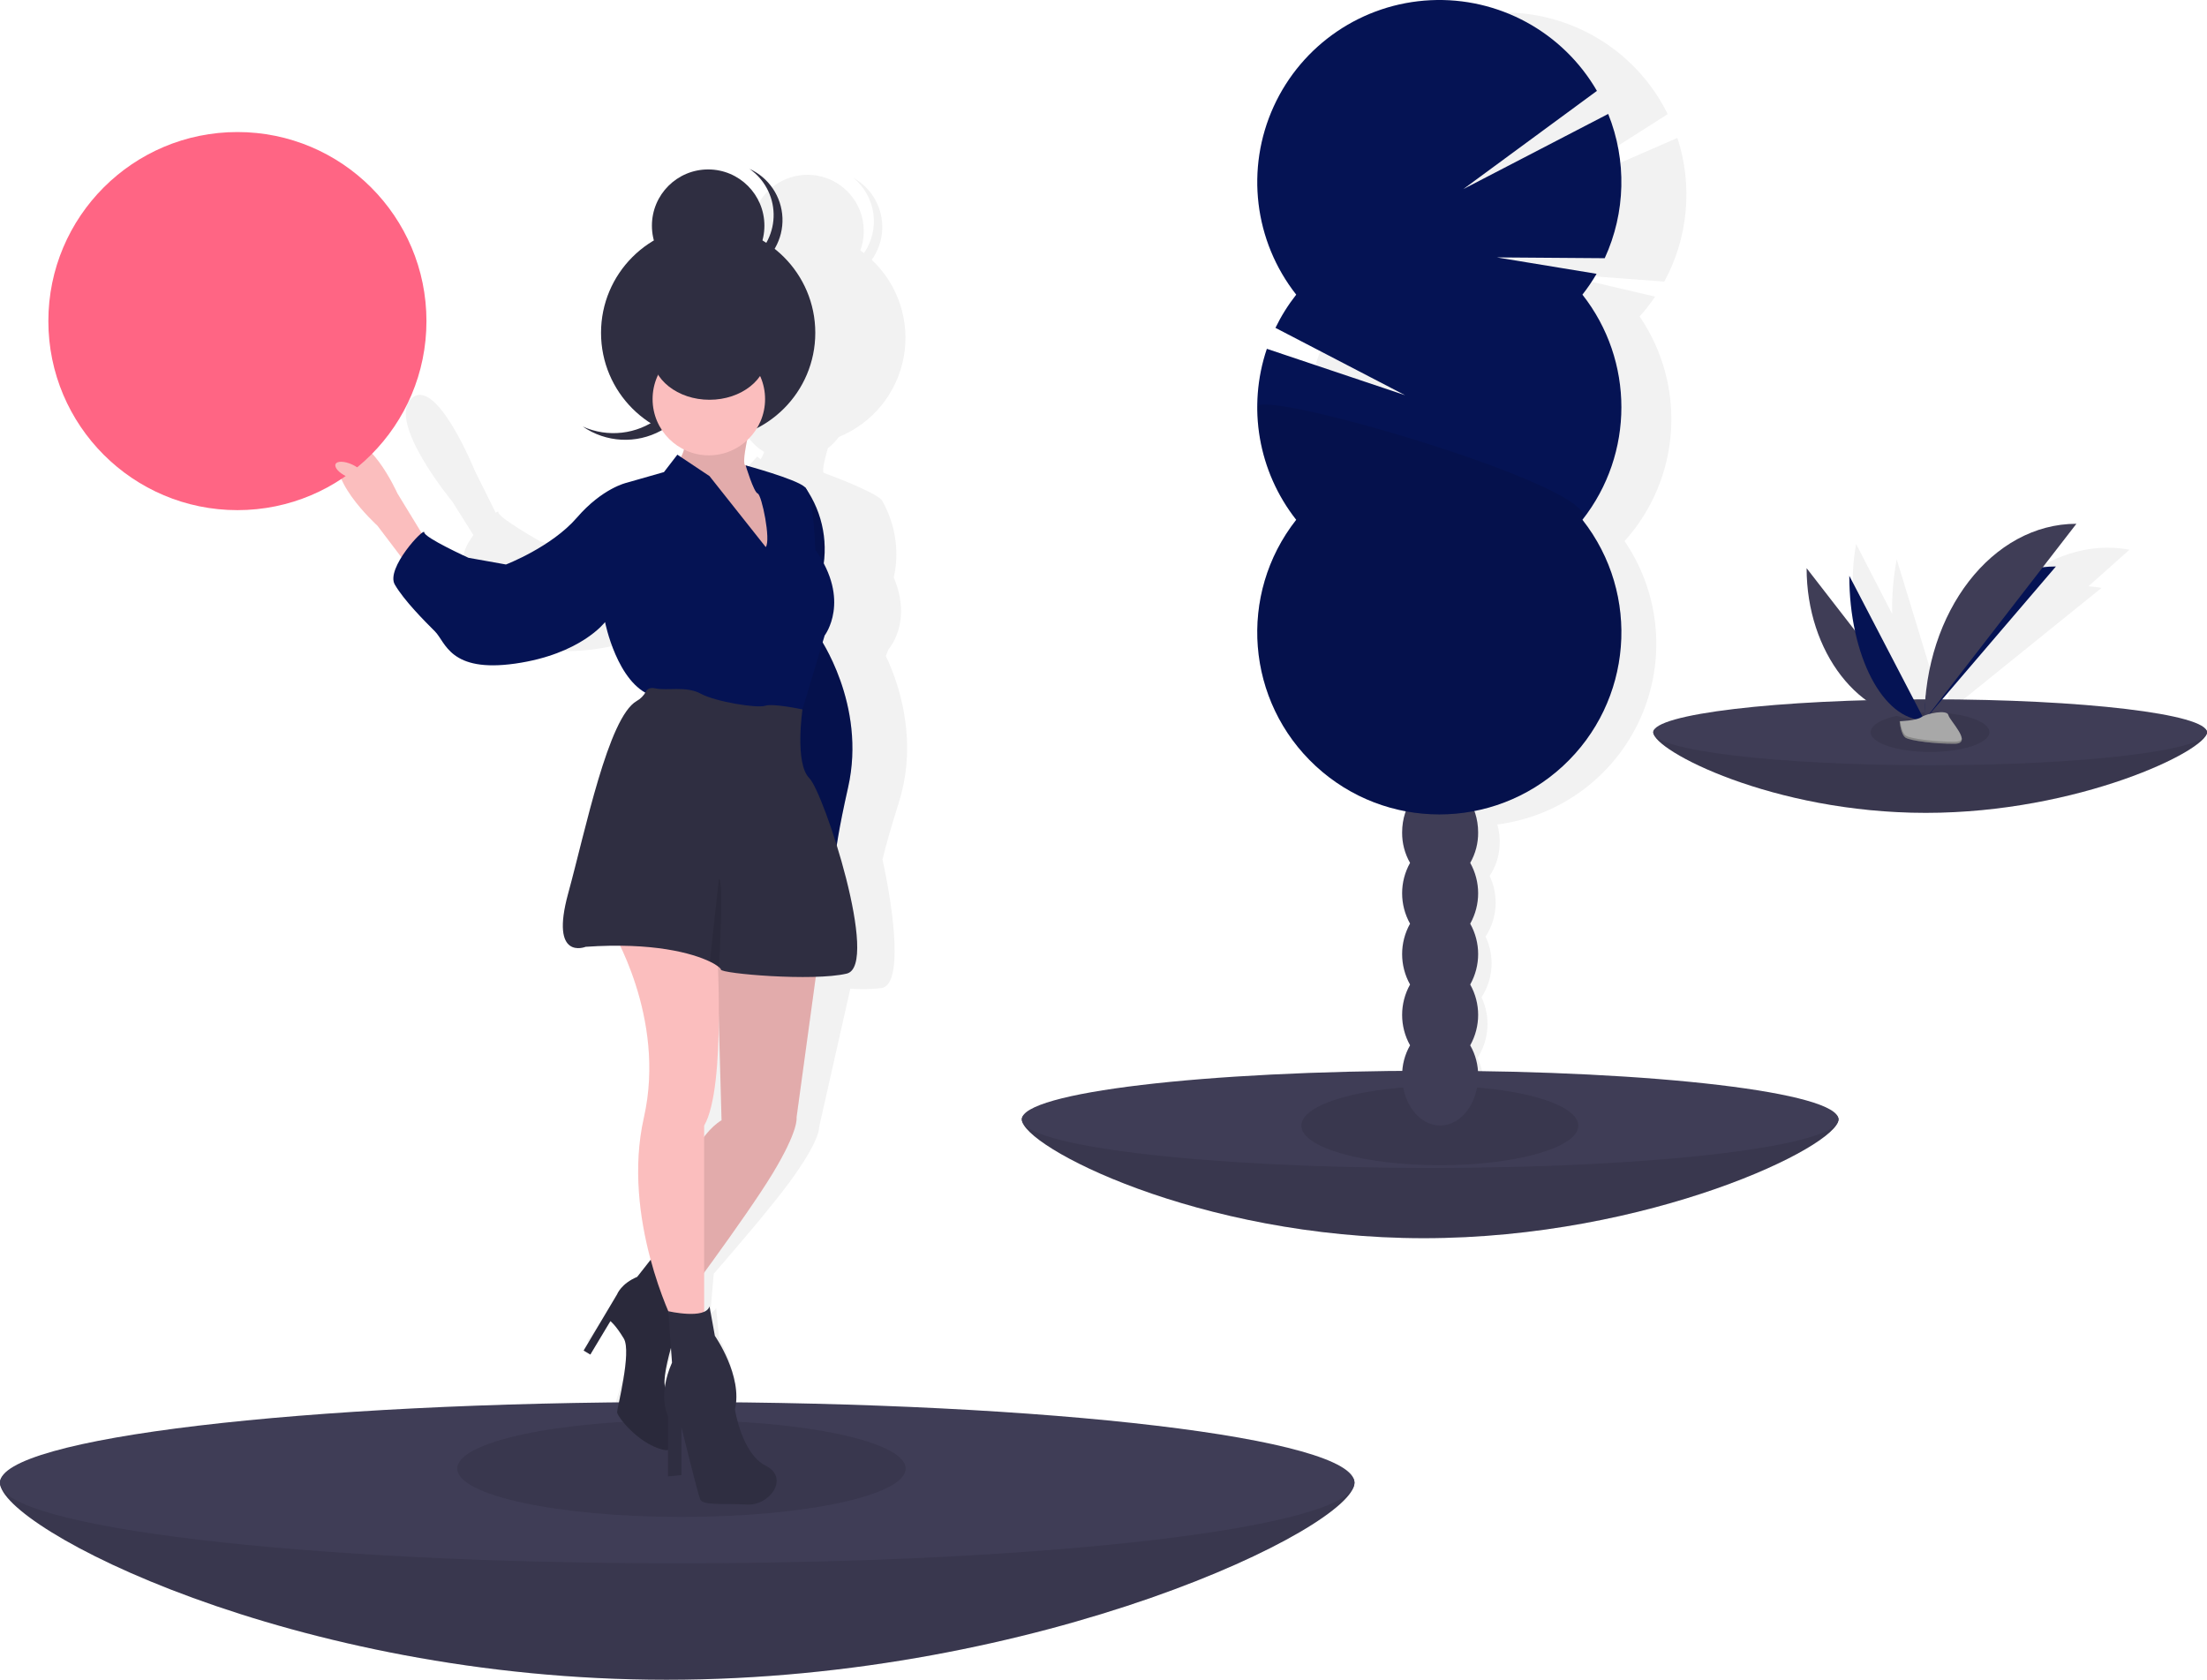
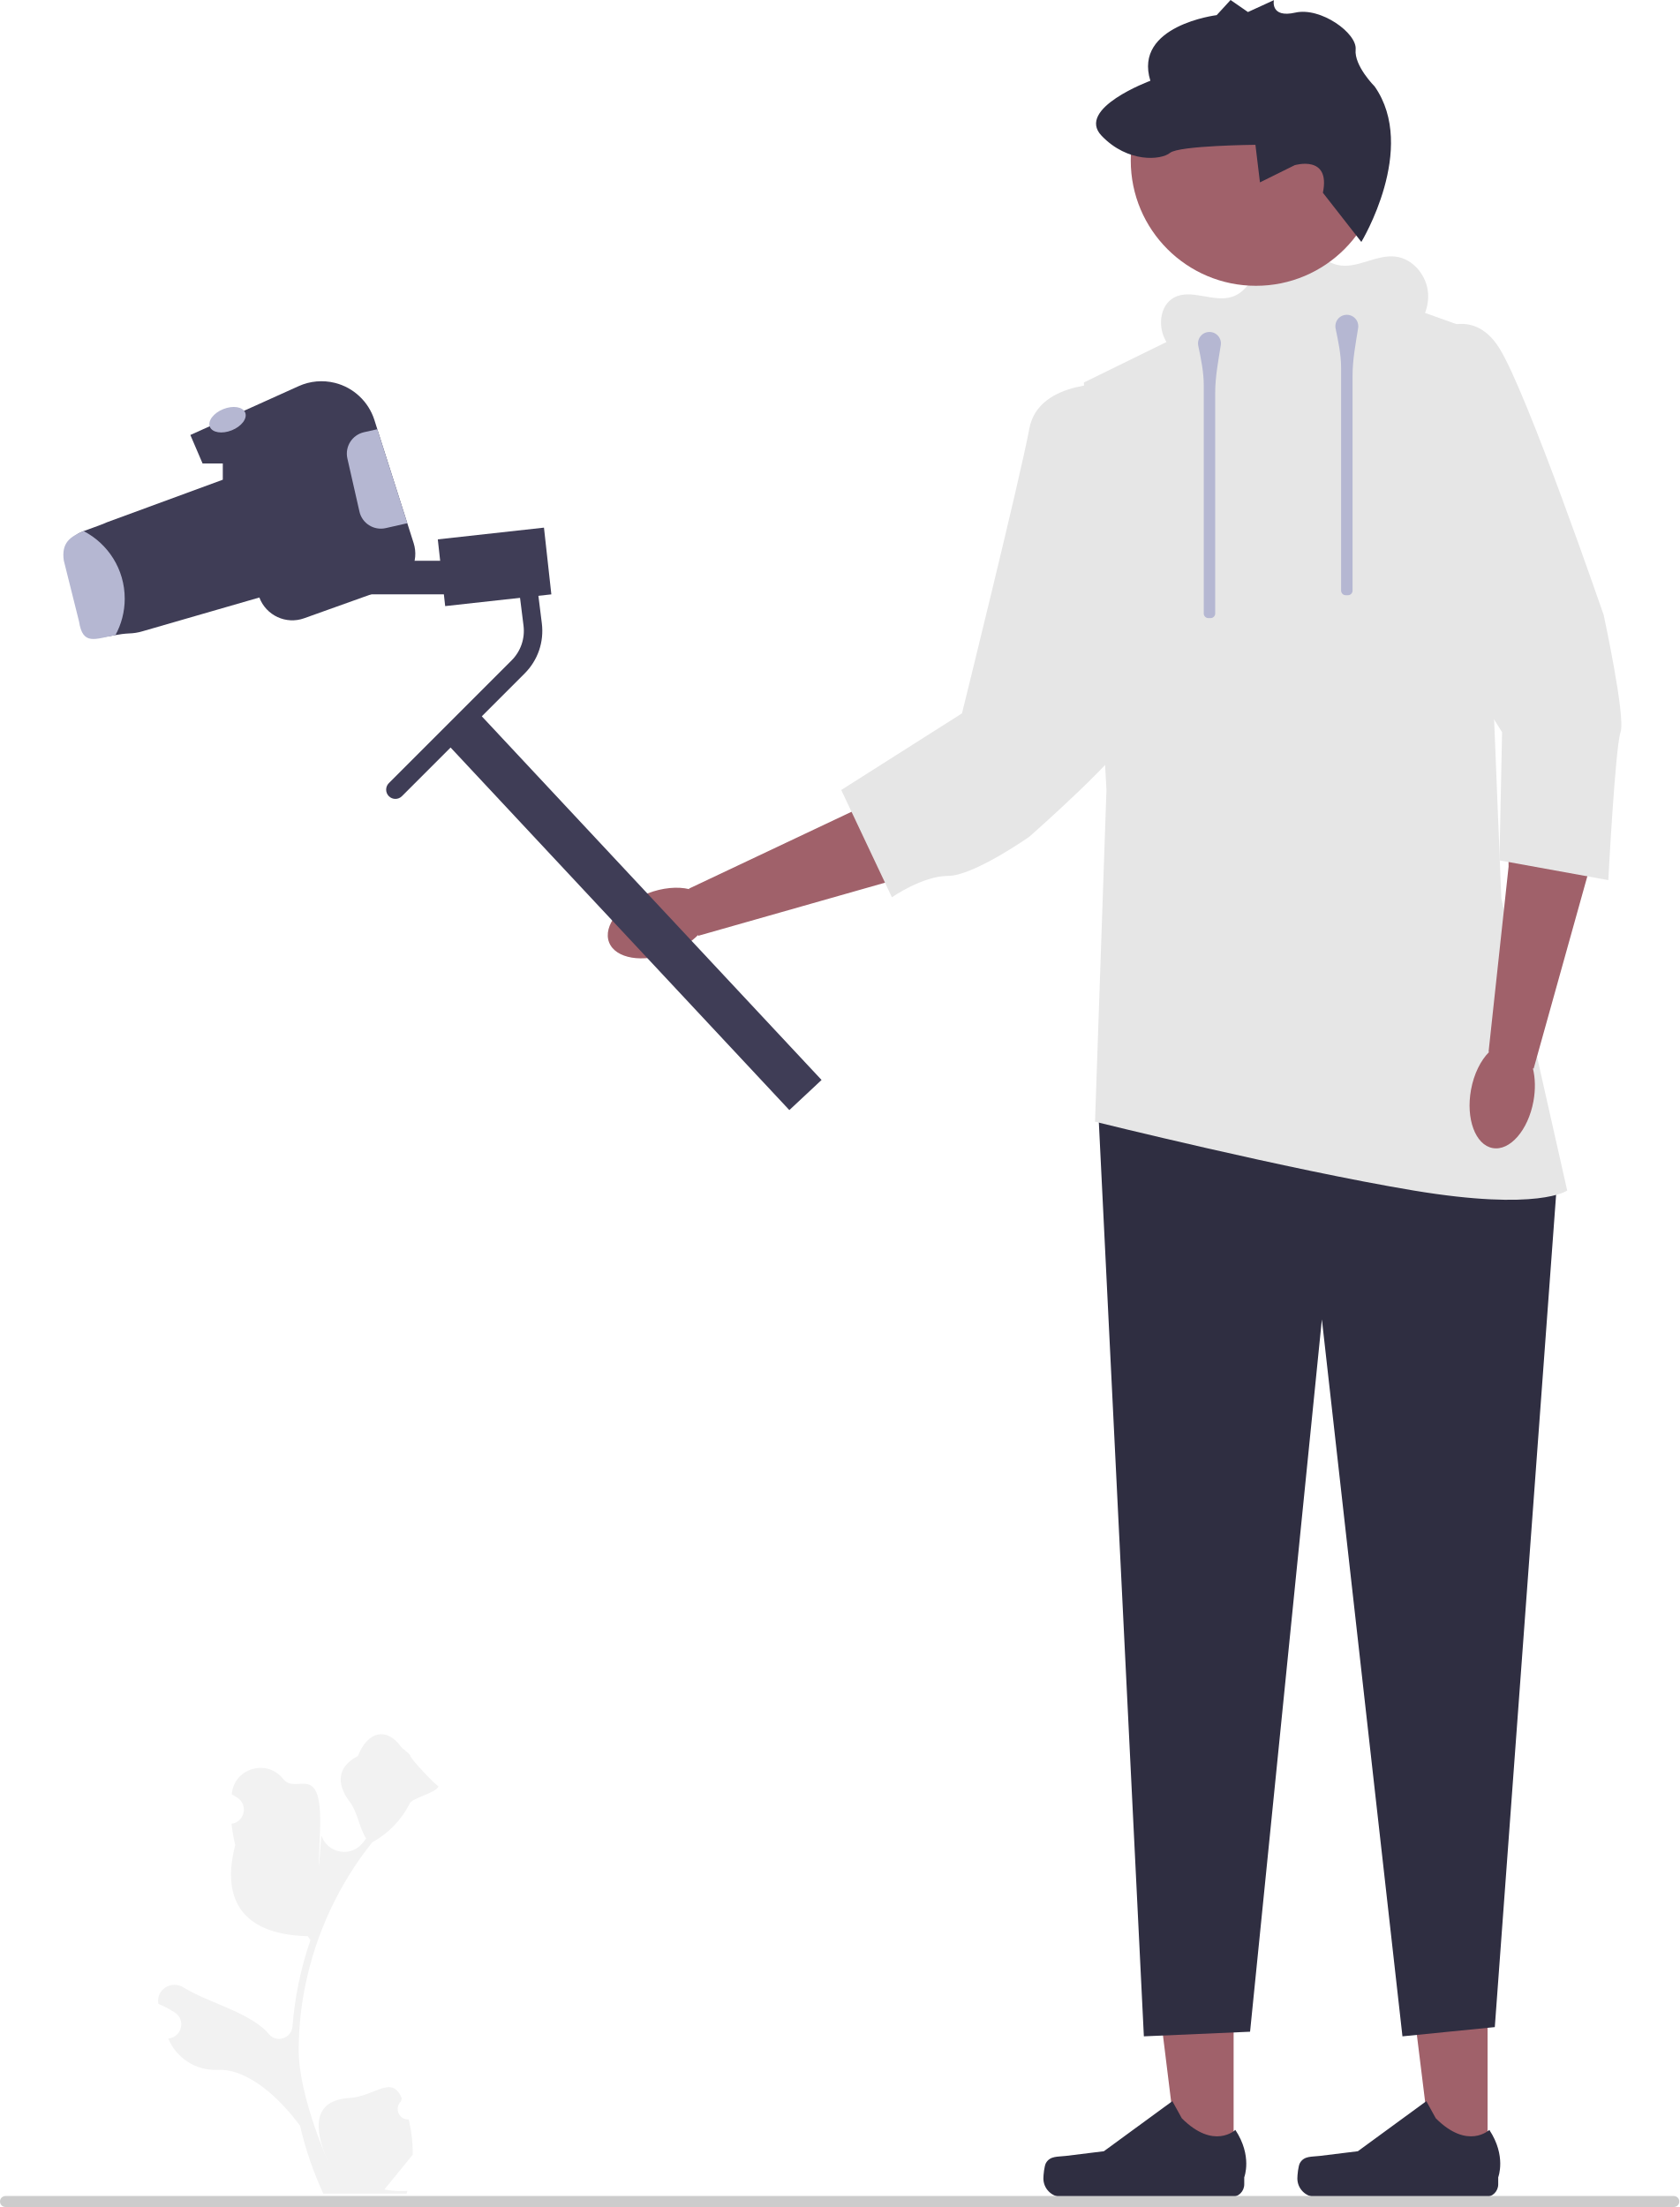
- <svg xmlns="http://www.w3.org/2000/svg" data-name="Layer 1" width="1004" height="764.131" viewBox="0 0 1004 764.131">
-   <path d="M843.884,211.899a83.006,83.006,0,0,0,7.059-9.027l-44.834-10.484,49.004,3.651a82.971,82.971,0,0,0,5.967-65.375l-68.065,29.714L856.667,119.851a82.832,82.832,0,1,0-142.693,83.34,82.876,82.876,0,0,0-10.435,14.439l56.796,34.516-61.334-25.264a82.875,82.875,0,0,0,8.124,78.499,82.838,82.838,0,0,0,40.837,135.658,28.495,28.495,0,0,0-2.277,9.488,27.287,27.287,0,0,0,2.676,14.043,28.315,28.315,0,0,0-1.85,27.604,28.315,28.315,0,0,0-1.85,27.604,28.315,28.315,0,0,0-1.85,27.604,27.288,27.288,0,0,0-4.526,13.561c-.836,12.474,6.21,23.103,15.739,23.742s17.93-8.955,18.766-21.429a27.287,27.287,0,0,0-2.676-14.044,28.315,28.315,0,0,0,1.85-27.604,28.315,28.315,0,0,0,1.85-27.604,28.315,28.315,0,0,0,1.85-27.604,27.286,27.286,0,0,0,4.526-13.561,28.469,28.469,0,0,0-1.028-9.843,82.838,82.838,0,0,0,57.873-128.908,82.837,82.837,0,0,0,6.849-102.19Z" transform="translate(-98 -67.93443)" fill="#f2f2f2" />
-   <path d="M934.365,577.138c0,12.213-86.115,54.057-188.707,54.057S562.848,589.351,562.848,577.138s80.218,9.828,182.81,9.828S934.365,564.925,934.365,577.138Z" transform="translate(-98 -67.93443)" fill="#3f3d56" />
-   <path d="M934.365,577.138c0,12.213-86.115,54.057-188.707,54.057S562.848,589.351,562.848,577.138s80.218,9.828,182.81,9.828S934.365,564.925,934.365,577.138Z" transform="translate(-98 -67.93443)" opacity="0.1" />
-   <ellipse cx="650.606" cy="509.203" rx="185.758" ry="22.114" fill="#3f3d56" />
-   <ellipse cx="655" cy="512.066" rx="63" ry="18" opacity="0.1" />
-   <path d="M766.822,460.465a27.287,27.287,0,0,0,3.609-13.833c0-12.502-7.742-22.636-17.291-22.636s-17.291,10.134-17.291,22.636a27.287,27.287,0,0,0,3.609,13.833,28.315,28.315,0,0,0,0,27.666,28.315,28.315,0,0,0,0,27.666,28.315,28.315,0,0,0,0,27.666,27.288,27.288,0,0,0-3.609,13.833c0,12.502,7.742,22.636,17.291,22.636s17.291-10.134,17.291-22.636a27.287,27.287,0,0,0-3.609-13.833,28.315,28.315,0,0,0,0-27.666,28.315,28.315,0,0,0,0-27.666,28.315,28.315,0,0,0,0-27.666Z" transform="translate(-98 -67.93443)" fill="#3f3d56" />
-   <ellipse cx="655.14" cy="351.031" rx="17.291" ry="22.636" fill="#3f3d56" />
-   <ellipse cx="655.14" cy="323.365" rx="17.291" ry="22.636" fill="#3f3d56" />
-   <path d="M817.87,201.97a83.013,83.013,0,0,0,6.44-9.479l-45.435-7.462,49.139.365a82.971,82.971,0,0,0,1.582-65.628L763.67,153.966,824.469,109.274A82.832,82.832,0,1,0,687.669,201.97a82.874,82.874,0,0,0-9.446,15.105l58.977,30.641L674.314,226.61a82.875,82.875,0,0,0,13.355,77.78,82.826,82.826,0,1,0,130.202,0,82.837,82.837,0,0,0,0-102.419Z" transform="translate(-98 -67.93443)" fill="#051354" />
-   <path d="M669.943,253.18a82.471,82.471,0,0,0,17.725,51.21,82.826,82.826,0,1,0,130.202,0C828.972,290.297,669.943,243.884,669.943,253.18Z" transform="translate(-98 -67.93443)" opacity="0.1" />
-   <path d="M1048.083,334.63l18.655-16.636c-37.035-6.89-74.203,25.691-83.902,73.122a9.628,9.628,0,0,0-.957.238l-21.036-68.995a119.971,119.971,0,0,0-2.052,24.901l-16.406-31.858c-6.63,35.637,9.156,68.75,35.657,76.687a45.362,45.362,0,0,1-6.613-.475c-.101-.015-.17-.025-.17-.025a21.248,21.248,0,0,0,.15,5.277,4.733,4.733,0,0,0,1.195,2.625c.81.726,3.091,1.728,6.081,2.763q.345.119.702.239c1.904.639,4.055,1.283,6.274,1.876,2.774.741,5.654,1.401,8.295,1.871.287.051.55.083.798.103.08.007.15.005.226.009.161.007.318.012.462.006.079-.003.151-.012.225-.019a3.478,3.478,0,0,0,.361-.051c.067-.014.13-.03.192-.047a2.312,2.312,0,0,0,.297-.105c.051-.022.103-.044.15-.069a1.756,1.756,0,0,0,.254-.168c.032-.025.069-.048.098-.075a1.603,1.603,0,0,0,.244-.28c.007-.01.016-.018.022-.028a1.82,1.82,0,0,0,.191-.387c.003-.009.005-.019.008-.028a2.416,2.416,0,0,0,.099-.404c.002-.009.005-.017.007-.027l-.004.005c.482-3.181-3.974-9.911-4.031-11.816-.055-1.823-4.525-2.313-8.176-2.066l68.644-55.413A51.967,51.967,0,0,0,1048.083,334.63Z" transform="translate(-98 -67.93443)" fill="#f2f2f2" />
-   <path d="M1102,401.052c0,8.281-58.39,36.653-127.952,36.653s-123.954-28.372-123.954-36.653,54.392,6.664,123.954,6.664S1102,392.771,1102,401.052Z" transform="translate(-98 -67.93443)" fill="#3f3d56" />
-   <path d="M1102,401.052c0,8.281-58.39,36.653-127.952,36.653s-123.954-28.372-123.954-36.653,54.392,6.664,123.954,6.664S1102,392.771,1102,401.052Z" transform="translate(-98 -67.93443)" opacity="0.1" />
-   <ellipse cx="878.047" cy="333.118" rx="125.953" ry="14.994" fill="#3f3d56" />
-   <ellipse cx="878" cy="333.066" rx="27" ry="9" opacity="0.1" />
-   <path d="M919.86,326.404c0,38.212,23.972,69.133,53.597,69.133" transform="translate(-98 -67.93443)" fill="#3f3d56" />
-   <path d="M973.457,395.537c0-38.641,26.752-69.91,59.811-69.91" transform="translate(-98 -67.93443)" fill="#051354" />
-   <path d="M939.279,329.868c0,36.297,15.287,65.669,34.178,65.669" transform="translate(-98 -67.93443)" fill="#051354" />
-   <path d="M973.457,395.537c0-49.375,30.921-89.329,69.133-89.329" transform="translate(-98 -67.93443)" fill="#3f3d56" />
-   <path d="M962.181,396.024s7.601-.234,9.892-1.865,11.692-3.579,12.261-.963,11.423,13.011,2.841,13.081-19.94-1.337-22.226-2.729S962.181,396.024,962.181,396.024Z" transform="translate(-98 -67.93443)" fill="#a8a8a8" />
-   <path d="M987.328,405.366c-8.581.069-19.94-1.337-22.226-2.729-1.741-1.061-2.435-4.866-2.667-6.622-.161.007-.254.01-.254.01s.481,6.13,2.768,7.523,13.644,2.799,22.226,2.729c2.477-.02,3.333-.901,3.286-2.207C990.117,404.859,989.172,405.351,987.328,405.366Z" transform="translate(-98 -67.93443)" opacity="0.2" />
-   <path d="M303.741,296.084l9.641,15.271c-3.228,4.319-5.519,9.01-4.049,12.114,3.621,7.649,11.942,17.537,16.379,22.811s5.056,19.39,35.162,17.702,42.285-15.314,42.285-15.314,2.668,24.718,15.467,33.564a10.664,10.664,0,0,1-4.224,3.454c-13.524,6.314-28.285,56.746-38.515,84.45-11.162,30.223,5.8,24.957,5.8,24.957,5.681.094,10.903.394,15.693.849,5.573,14.757,14.413,46.311,4.046,78.809-7.25,22.728-5.725,46.683-2.484,64.726l-6.769,7.239c-7.544,2.408-9.783,7.106-9.783,7.106l-17.368,24.185,2.878,2.082,10.41-14.39s2.271,2.03,5.39,8.413-5.752,31.3-5.909,33.12,7.902,14.744,19.173,18.771a5.815,5.815,0,0,0,2.414.365l-1.032,11.982,6.122-.084,1.881-21.85s4.723,30.367,5.676,33.506c.953,3.139,10.768,2.761,21.034,4.257s20.467-10.467,10.012-16.87-11.765-26.693-11.765-26.693c4.948-14.86-6.23-34.166-6.23-34.166L423.798,662.89a4.033,4.033,0,0,1-2.64,2.259L422.686,647.403c11.667-13.419,26.916-31.332,34.812-42.144,13.863-18.984,13.119-24.551,13.119-24.551L484.829,517.685a75.196,75.196,0,0,0,14.166-.264c9.619-1.45,6.03-33.046.468-58.521,1.459-6.035,3.768-14.341,7.4-25.76a80.6,80.6,0,0,0,3.43-16.911c2.197-23.252-5.834-42.695-9.326-49.874l1.208-3.048s11.107-12.129,2.414-32.655a47.275,47.275,0,0,0,1.029-6.592,49.343,49.343,0,0,0-6.23-28.189c-.058-.1-.116-.201-.177-.29l-.063-.099-.017-.001a3.229,3.229,0,0,0-.26-.328c-3.531-3.596-21.54-10.403-25.207-11.766a1.751,1.751,0,0,0-.662-.245c-1.35-.116.069-6.043,1.595-11.283a25.7,25.7,0,0,0,4.995-5.148,48.717,48.717,0,0,0,14.99-80.591,25.597,25.597,0,0,0-8.298-37.232,25.594,25.594,0,0,1,4.761,34.202q-.819-.637-1.665-1.24a25.586,25.586,0,1,0-49.194-4.235,48.723,48.723,0,0,0-8.595,82.693,33.955,33.955,0,0,1-30.912-1.137,33.972,33.972,0,0,0,35.753,4.735,25.693,25.693,0,0,0,9.23,9.654,15.207,15.207,0,0,1-1.641,3.305l-1.556-1.243-6.749,7.368-17.412,3.392s-11.134,1.487-23.815,13.847-33.997,18.474-33.997,18.474L343.759,314.204s-19.245-10.829-19.036-13.256c.033-.387-.429-.269-1.21.226l-9.413-18.872S296.462,238.594,285.151,249.237,303.741,296.084,303.741,296.084Zm124.249,289.707.435-5.048c5.707-8.06,8.908-27.937,10.695-46.361l-2.595,44.612A30.102,30.102,0,0,0,427.99,585.792Zm-23.289,94.376-.092,6.751a41.601,41.601,0,0,0-4.117,10.517C399.96,694.21,402.185,686.962,404.702,680.167Z" transform="translate(-98 -67.93443)" fill="#f2f2f2" />
-   <path d="M714.173,742.411c0,20.256-142.825,89.655-312.977,89.655S98,762.667,98,742.411s133.045,16.301,303.196,16.301S714.173,722.155,714.173,742.411Z" transform="translate(-98 -67.93443)" fill="#3f3d56" />
-   <path d="M714.173,742.411c0,20.256-142.825,89.655-312.977,89.655S98,762.667,98,742.411s133.045,16.301,303.196,16.301S714.173,722.155,714.173,742.411Z" transform="translate(-98 -67.93443)" opacity="0.1" />
-   <ellipse cx="308.087" cy="674.476" rx="308.087" ry="36.677" fill="#3f3d56" />
-   <ellipse cx="310" cy="668.066" rx="102" ry="22" opacity="0.1" />
-   <path d="M397.616,258.051a33.943,33.943,0,0,0-1.203-54.92,33.943,33.943,0,1,1-33.313,58.831A33.933,33.933,0,0,0,397.616,258.051Z" transform="translate(-98 -67.93443)" fill="#2f2e41" />
-   <path d="M458.838,289.693h5.483a48.809,48.809,0,0,1,7.31,40.206c-6.092,23.149-1.218,27.413-1.218,27.413s21.931,31.069,13.402,68.838-6.092,42.034-6.092,42.034l-15.23-30.459-8.529-80.413Z" transform="translate(-98 -67.93443)" fill="#051354" />
-   <path d="M458.838,289.725h5.483a48.809,48.809,0,0,1,7.31,40.206c-6.092,23.149-1.218,27.413-1.218,27.413s21.931,31.069,13.402,68.838-6.092,42.034-6.092,42.034l-15.23-30.459-8.529-80.413Z" transform="translate(-98 -67.93443)" opacity="0.1" />
-   <circle cx="322.154" cy="151.398" r="48.735" fill="#2f2e41" />
-   <path d="M439.648,260.148s-4.873,19.494-2.437,19.494S448.177,289.998,448.177,289.998l5.483,20.103-4.264,14.62-14.62-3.046-18.276-20.103-5.483-5.483-4.873-17.666s6.092-7.31,1.828-13.402S439.648,260.148,439.648,260.148Z" transform="translate(-98 -67.93443)" fill="#fbbebe" />
-   <path d="M439.648,260.148s-4.873,19.494-2.437,19.494S448.177,289.998,448.177,289.998l5.483,20.103-4.264,14.62-14.62-3.046-18.276-20.103-5.483-5.483-4.873-17.666s6.092-7.31,1.828-13.402S439.648,260.148,439.648,260.148Z" transform="translate(-98 -67.93443)" opacity="0.1" />
-   <path d="M292.225,314.366l-13.402-21.931S264.356,260.425,254,272s15.685,35.055,15.685,35.055l13.402,17.666Z" transform="translate(-98 -67.93443)" fill="#fbbebe" />
-   <path d="M470.108,505.041l-9.747,71.275s1.218,5.483-10.965,25.586-45.08,63.965-45.08,63.965l-9.747-18.276s11.575-57.873,31.678-70.056l-2.437-87.723Z" transform="translate(-98 -67.93443)" fill="#fbbebe" />
-   <path d="M470.108,505.041l-9.747,71.275s1.218,5.483-10.965,25.586-45.08,63.965-45.08,63.965l-9.747-18.276s11.575-57.873,31.678-70.056l-2.437-87.723Z" transform="translate(-98 -67.93443)" opacity="0.1" />
-   <path d="M394.569,640.28l13.402,25.586s-10.965,31.069-6.701,34.114,9.747,30.459-1.828,27.413-20.712-15.23-20.712-17.057,6.701-27.413,3.046-33.505-6.092-7.919-6.092-7.919l-9.138,15.23L363.5,682.314l15.23-25.586s1.828-4.873,9.138-7.919Z" transform="translate(-98 -67.93443)" fill="#2f2e41" />
-   <path d="M394.569,640.28l13.402,25.586s-10.965,31.069-6.701,34.114,9.747,30.459-1.828,27.413-20.712-15.23-20.712-17.057,6.701-27.413,3.046-33.505-6.092-7.919-6.092-7.919l-9.138,15.23L363.5,682.314l15.23-25.586s1.828-4.873,9.138-7.919Z" transform="translate(-98 -67.93443)" opacity="0.1" />
-   <path d="M423.952,494.929s4.731,67.376-5.625,85.042v87.723l-14.011,1.828s-23.758-47.517-13.402-93.206-15.23-86.505-15.23-86.505Z" transform="translate(-98 -67.93443)" fill="#fbbebe" />
-   <circle cx="322.459" cy="181.553" r="25.586" fill="#fbbebe" />
-   <path d="M446.349,316.802l-25.586-32.287-14.62-9.747-6.092,7.919-17.057,4.873s-10.965,2.437-22.54,15.839-32.287,21.322-32.287,21.322L311.11,321.676s-20.103-9.138-20.103-11.575-17.666,16.448-13.402,23.758,13.402,16.448,18.276,21.322,6.701,18.885,36.551,14.62S373.247,350.917,373.247,350.917s5.483,28.023,21.322,33.505,67.62,9.138,67.62,9.138l10.965-36.551s12.184-15.839-4.264-38.988c0,0-.316-12.947-2.084-21.562-.688-3.351-1.595-6.046-2.789-7.07-4.264-3.655-26.804-9.747-26.804-9.747s3.655,12.184,5.483,12.793S448.786,313.756,446.349,316.802Z" transform="translate(-98 -67.93443)" fill="#051354" />
-   <path d="M364.414,498.645c30.679-2.132,48.54,2.894,56.508,6.725a20.2,20.2,0,0,1,4.155,2.522c.585.493.865.877.865,1.109,0,1.828,42.034,5.483,57.264,1.828S472.849,428.588,466.148,421.887s-3.089-31.227-3.089-31.227-13.359-2.888-17.015-1.669-22.54-1.828-29.241-5.483-15.23-1.218-20.712-2.437c-2.449-.542-3.686.372-4.301,1.553a10.534,10.534,0,0,1-4.167,4.209c-12.933,7.45-23.314,58.963-31.13,87.443C347.966,505.346,364.414,498.645,364.414,498.645Z" transform="translate(-98 -67.93443)" fill="#2f2e41" />
-   <path d="M420.764,662.211l2.437,13.402s12.793,18.276,9.138,33.505c0,0,3.046,20.103,14.011,25.586s1.828,18.276-8.529,17.666-20.103.609-21.322-2.437-8.529-32.896-8.529-32.896v21.931l-6.092.609V712.164s-4.873-9.138,1.828-24.367l-1.691-23.377S418.936,668.303,420.764,662.211Z" transform="translate(-98 -67.93443)" fill="#2f2e41" />
-   <circle cx="322.154" cy="102.663" r="25.586" fill="#2f2e41" />
-   <path d="M439.836,186.144a25.588,25.588,0,0,0-.907-41.401,25.588,25.588,0,1,1-25.113,44.35A25.581,25.581,0,0,0,439.836,186.144Z" transform="translate(-98 -67.93443)" fill="#2f2e41" />
-   <ellipse cx="322.764" cy="161.145" rx="26.195" ry="20.712" fill="#2f2e41" />
-   <path d="M420.922,505.37a20.2,20.2,0,0,1,4.155,2.522c.323-5.757,2.187-40.572-.049-40.011Z" transform="translate(-98 -67.93443)" opacity="0.1" />
-   <circle cx="108" cy="146.066" r="86" fill="#ff6584" />
-   <ellipse cx="257" cy="282" rx="3" ry="7" transform="translate(-204.994 328.4395) rotate(-65.09932)" fill="#fbbebe" />
+ <svg xmlns="http://www.w3.org/2000/svg" width="363.67" height="477.96" viewBox="0 0 363.67 477.96">
+   <g>
+     <polygon points="267.152 468.688 255.293 468.687 249.652 422.944 267.155 422.945 267.152 468.688" fill="#a0616a" />
+     <path d="M226.522,468.419h0c-.369,.622-.564,2.629-.564,3.352h0c0,2.223,1.802,4.025,4.025,4.025h36.726c1.516,0,2.746-1.229,2.746-2.746v-1.529s1.817-4.596-1.924-10.26c0,0-4.649,4.435-11.596-2.512l-2.049-3.711-14.829,10.845-8.219,1.012c-1.798,.221-3.392-.034-4.317,1.523h-0Z" fill="#2f2e41" />
+   </g>
+   <g>
+     <polygon points="322.152 468.688 310.293 468.687 304.652 422.944 322.155 422.945 322.152 468.688" fill="#a0616a" />
+     <path d="M281.522,468.419h0c-.369,.622-.564,2.629-.564,3.352h0c0,2.223,1.802,4.025,4.025,4.025h36.726c1.516,0,2.746-1.229,2.746-2.746v-1.529s1.817-4.596-1.924-10.26c0,0-4.649,4.435-11.596-2.512l-2.049-3.711-14.829,10.845-8.219,1.012c-1.798,.221-3.392-.034-4.317,1.523h-0Z" fill="#2f2e41" />
+   </g>
+   <path d="M258.636,80.159c-2.55-1.984-5.196-4.088-6.514-7.038s-.792-6.995,2.006-8.61c3.768-2.174,8.707,1.166,12.812-.272,2.787-.977,4.36-3.836,5.876-6.371s3.647-5.211,6.598-5.341c3.809-.168,6.466,3.944,10.173,4.838,4.155,1.002,8.31-2.268,12.559-1.803,3.9,.427,6.938,4.211,7.131,8.13s-2.076,7.7-5.271,9.976c-4.362,3.108-9.998,3.617-15.338,4.024l-30.058,2.29" fill="#e6e6e6" />
+   <circle cx="271.993" cy="34.781" r="27.113" fill="#a0616a" />
+   <path d="M286.486,41.743l8.327,10.654s12.279-20.229,2.888-33.669c0,0-4.472-4.464-4.122-8.003,.351-3.539-7.574-9.239-13.058-7.995-5.484,1.244-4.648-2.694-4.648-2.694l-5.616,2.571-3.763-2.607-3.005,3.277s-18.092,2.229-14.364,14.214c0,0-16.23,5.988-10.562,11.91,5.668,5.923,12.879,5.297,14.824,3.702s18.49-1.743,18.49-1.743l.981,8.139,7.517-3.723s7.828-2.352,6.111,5.967Z" fill="#2f2e41" />
+   <path d="M85.625,173.014c-.512,0-1.023-.195-1.414-.586-.781-.781-.781-2.047,0-2.828l26.57-26.57c1.997-1.997,2.941-4.749,2.591-7.55l-1.311-10.483c-.137-1.096,.64-2.096,1.736-2.232,1.1-.141,2.095,.641,2.232,1.736l1.311,10.483c.505,4.036-.855,8-3.731,10.875l-26.57,26.57c-.39,.391-.902,.586-1.414,.586Z" fill="#3f3d56" />
+   <rect x="95.539" y="115.494" width="23.133" height="14.541" transform="translate(-12.83826 12.50927) rotate(-6.30706)" fill="#3f3d56" />
+   <rect x="76.371" y="121.443" width="23.133" height="7.27" fill="#3f3d56" />
+   <path d="M84.88,127.095l-19.014,6.799c-3.912,1.41-8.236-.599-9.7-4.497l-25.268,7.305c-.985,.306-1.996,.452-2.967,.479-1.051,.053-2.023,.186-2.927,.359-4.404,.812-4.475,.729-5.286-4.54-.013-.106-3.973-11.894-4-12-.559-3.845-.533-4.816,2.407-5.987,1.331-.519,2.901-1.011,4.537-1.69,.16-.08,.319-.146,.492-.213l25.095-9.221v-3.513h-4.378l-2.648-6.174,23.458-10.578c2.462-1.118,5.229-1.357,7.85-.705,2.022,.506,3.845,1.517,5.309,2.901,1.477,1.384,2.595,3.127,3.233,5.109l.639,2.023,6.493,20.358,1.371,4.298c1.251,3.912-.825,8.103-4.697,9.487Z" fill="#3f3d56" />
+   <polygon points="237.89 241.483 247.717 441 270.717 440 286.269 285.734 303.717 441 323.717 439 337.56 251.037 237.89 241.483" fill="#2f2e41" />
+   <path d="M300.098,64.733c-16,1.62-29.476,5.47-39.725,5.531l-25.645,12.571,4.89,88.206-2.479,71.882s41.839,10.377,68.993,14.902,33.263,0,33.263,0l-14.262-63.237-4.957-122.696-20.078-7.16Z" fill="#e6e6e6" />
+   <path d="M344.338,187.677l.63-49.07-18.836-5.181,.57,54.259-4.334,40.095,.113,.042c-1.817,1.827-3.291,4.743-3.918,8.19-1.145,6.29,.954,11.94,4.689,12.62,3.735,.68,7.691-3.868,8.836-10.158,.47-2.582,.386-5.049-.126-7.116l.168,.063,12.21-43.743Z" fill="#a0616a" />
+   <path d="M194.898,190.236l42.181-25.081-5.415-18.77-45.98,28.814-36.459,17.237,.023,.118c-2.507-.596-5.763-.33-9.031,.934-5.963,2.307-9.686,7.047-8.316,10.588,1.37,3.54,7.314,4.54,13.277,2.233,2.448-.947,4.508-2.307,6.004-3.823l.034,.176,43.683-12.424Z" fill="#a0616a" />
+   <path d="M310.081,72.329s8.548-6.537,14.583,3.017c6.034,9.554,22.628,57.827,22.628,57.827,0,0,4.799,22.125,3.657,25.394s-2.651,32.036-2.651,32.036l-23.576-4.276,.57-27.759-22.466-35.861,7.256-50.378Z" fill="#e6e6e6" />
+   <path d="M241.516,83.087s-16.594-1.124-18.605,9.746-14.583,61.658-14.583,61.658l-26.148,16.594,10.97,23.236s6.63-4.631,12.161-4.631,17.6-8.483,17.6-8.483c0,0,21.664-19.04,21.664-22.559s-3.059-75.561-3.059-75.561Z" fill="#e6e6e6" />
+   <rect x="132.032" y="141.771" width="9.554" height="110.214" transform="translate(-97.56539 146.417) rotate(-43.05446)" fill="#3f3d56" />
+   <ellipse cx="49.273" cy="90.894" rx="4.123" ry="2.474" transform="translate(-30.26654 24.84117) rotate(-21.83055)" fill="#b5b7d2" />
+   <path d="M261.262,71.979c-.841,.219-1.524,.913-1.735,1.756-.099,.395-.102,.778-.029,1.133,.584,2.83,1.189,5.655,1.189,8.544v49.448c0,.552,.448,1,1,1h.479c.552,0,1-.448,1-1v-47.796c0-3.472,.669-6.88,1.209-10.309,.02-.125,.03-.253,.03-.384,0-1.585-1.488-2.822-3.143-2.393Z" fill="#b5b7d2" />
+   <path d="M291.007,68.261c-.841,.218-1.524,.913-1.735,1.756-.099,.395-.103,.779-.029,1.133,.584,2.831,1.189,5.658,1.189,8.549v48.205c0,.552,.448,1,1,1h.479c.552,0,1-.448,1-1v-46.557c0-3.472,.669-6.879,1.209-10.309,.02-.125,.03-.253,.03-.384,0-1.585-1.487-2.822-3.142-2.393Z" fill="#b5b7d2" />
+   <path d="M88.498,458.992c-2.066,.129-3.208-2.437-1.645-3.933l.155-.618c-.02-.049-.041-.098-.061-.148-2.094-4.993-5.844-.28-11.248,.055-7.947,.493-7.828,6.504-4.75,13.532,.836,1.908-6.259-13.486-6.259-23.82,0-2.597,.142-5.193,.433-7.783,.239-2.119,.568-4.224,.995-6.31,2.306-11.277,7.299-22.018,14.5-30.99,3.462-1.892,6.349-4.851,8.093-8.397,.626-1.279,6.009-2.359,6.242-3.761-.394,.052-6.377-6.244-6.08-6.612-.549-.833-1.532-1.247-2.131-2.06-2.982-4.043-7.091-3.337-9.236,2.157-4.582,2.313-4.627,6.148-1.815,9.837,1.789,2.347,2.035,5.522,3.604,8.035-.162,.207-.329,.407-.491,.614-.062,.08-.124,.159-.186,.239-2.533,3.278-7.592,2.438-9.003-1.457-.103-.284-.976,15.106-.319-.823s-5.072-7.82-7.972-11.493c-3.464-4.388-10.512-2.394-11.122,3.163-.006,.053-.012,.106-.017,.159,.429,.242,.849,.499,1.26,.771,2.339,1.547,1.53,5.174-1.242,5.601l-.063,.01c.155,1.544,.42,3.074,.807,4.579-3.701,14.312,4.286,19.527,15.693,19.764l.594,.846c-1.08,3.108-1.949,6.291-2.601,9.514-.614,2.99-1.04,6.013-1.279,9.049l-.01,.13c-.198,2.582-3.465,3.681-5.108,1.678-.418-.51-.846-.957-1.277-1.31-4.946-4.063-11.933-5.559-17.268-8.824-2.568-1.572-5.859,.459-5.411,3.437l.022,.143c.794,.323,1.569,.698,2.319,1.117,.429,.242,.85,.499,1.261,.771,2.34,1.548,1.53,5.175-1.243,5.601l-.063,.01c-.045,.006-.084,.013-.129,.019l.041,.097c1.784,4.196,6.047,6.914,10.6,6.665,5.359-.293,12.016,4.188,17.887,12.11l.006,0c1.163,5.064,2.861,10.011,5.044,14.726h18.02c.065-.2,.123-.407,.181-.607-1.666,.103-3.346,.006-4.986-.297,1.337-1.641,2.674-3.294,4.011-4.935,.032-.032,.058-.065,.084-.097,.678-.84,1.363-1.673,2.041-2.512l0-.001c.042-2.578-.267-5.147-.879-7.64l-.001-0Z" fill="#f2f2f2" />
+   <path d="M0,476.77c0,.66,.53,1.19,1.19,1.19H362.48c.66,0,1.19-.53,1.19-1.19,0-.66-.53-1.19-1.19-1.19H1.19c-.66,0-1.19,.53-1.19,1.19Z" fill="#ccc" />
+   <path d="M27.011,129.647c0,2.853-.726,5.541-2.012,7.899-4.403,.808-7.075,2.325-7.883-2.952-.017-.099-3.282-13.094-3.298-13.192-.561-3.842,1.369-5.211,4.304-6.382,5.277,2.737,8.888,8.262,8.888,14.627Z" fill="#b5b7d2" />
+   <path d="M88.206,113.31l-4.684,1.064c-2.555,.572-5.109-1.024-5.682-3.593l-2.608-11.483c-.585-2.568,1.025-5.109,3.593-5.695l2.887-.652,6.493,20.358Z" fill="#b5b7d2" />
</svg>
